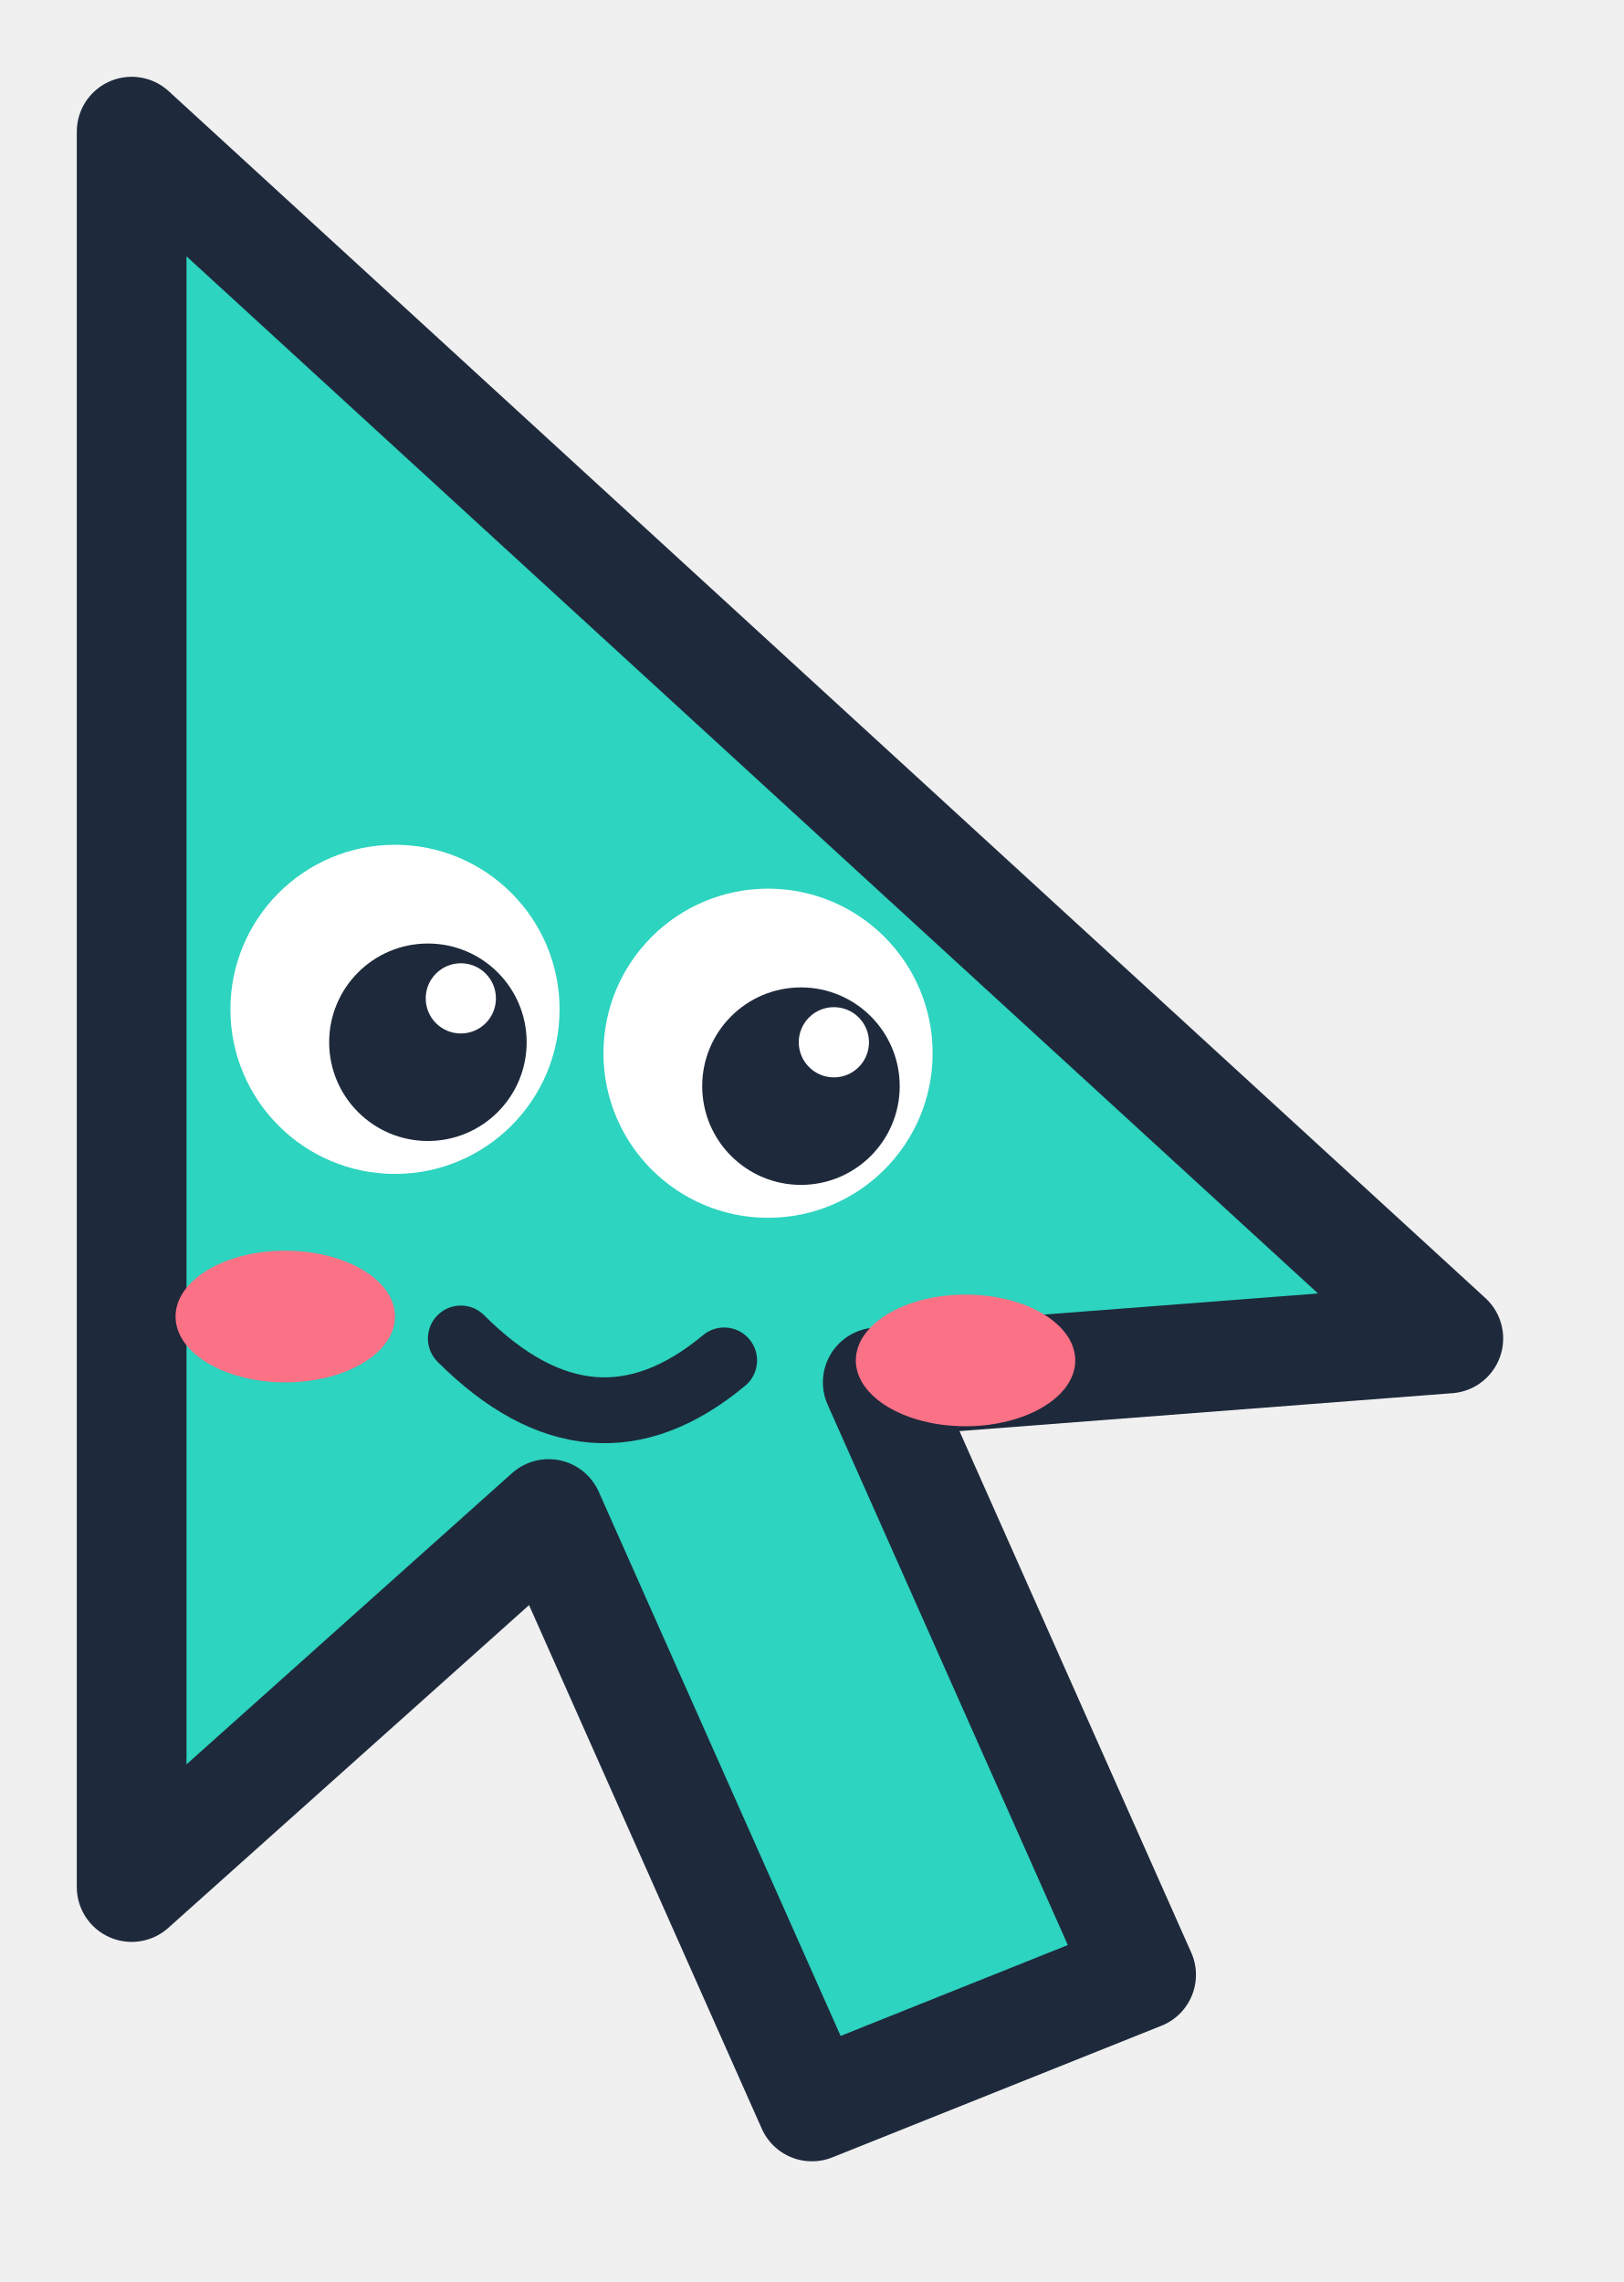
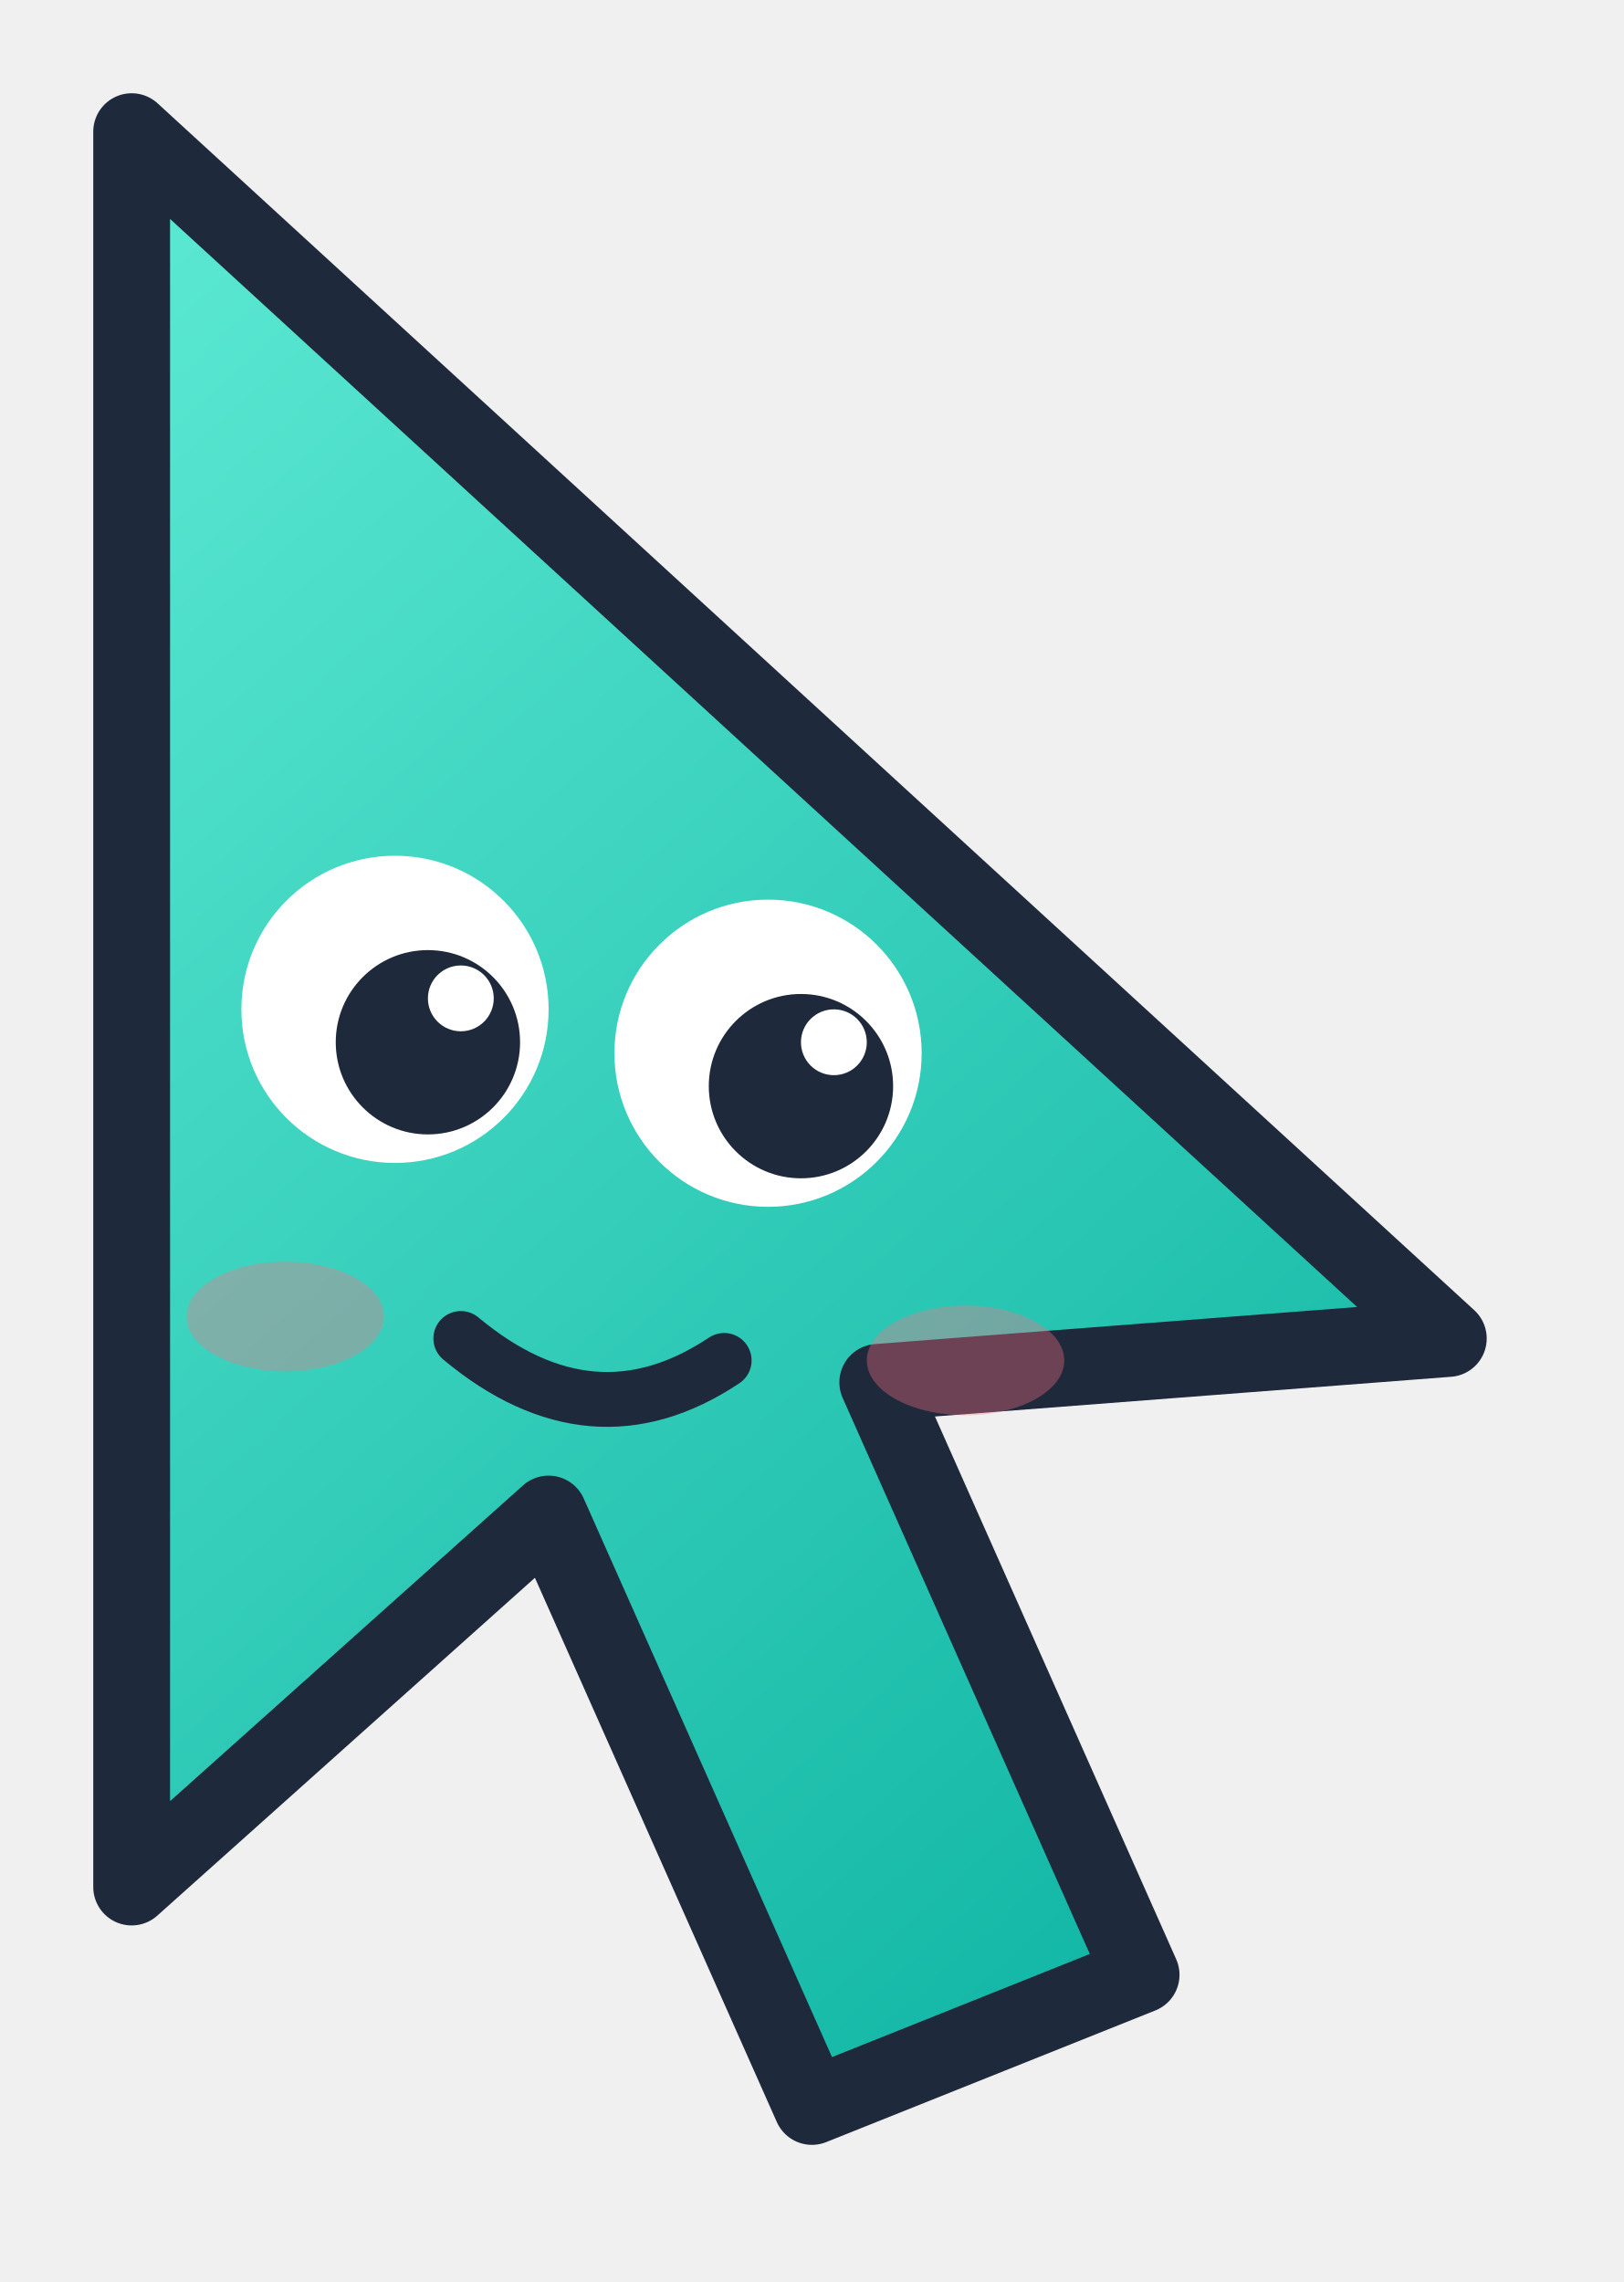
<svg xmlns="http://www.w3.org/2000/svg" viewBox="-6 -6 74 104" width="74" height="104">
  <style>
    .eye { transform-box: fill-box; transform-origin: center; animation: blink 4.5s infinite; }
    @keyframes blink { 0%, 92%, 100% { transform: scaleY(1); } 95% { transform: scaleY(0.1); } }
  </style>
-   <path d="M0 0 L0 80 L19 63 L31 90 L46 84 L34 57 L60 55 Z" fill="#2DD4BF" stroke="#1E293B" stroke-width="5" stroke-linejoin="round" />
+   <defs>
+     <linearGradient id="body" x1="0" y1="0" x2="0.6" y2="1">
+       <stop offset="0" stop-color="#5EEAD4" />
+       <stop offset="1" stop-color="#14B8A6" />
+     </linearGradient>
+   </defs>
+   <path d="M0 0 L0 80 L19 63 L31 90 L46 84 L34 57 L60 55 Z" fill="url(#body)" stroke="#1E293B" stroke-width="3.5" stroke-linejoin="round" />
  <g class="eye">
-     <circle cx="12" cy="40" r="7.5" fill="#FFFFFF" />
-     <circle cx="13.5" cy="41.5" r="4.5" fill="#1E293B" />
-     <circle cx="15" cy="39.5" r="1.6" fill="#FFFFFF" />
+     <circle cx="12" cy="40" r="7" fill="#FFFFFF" />
+     <circle cx="13.5" cy="41.5" r="4.2" fill="#1E293B" />
+     <circle cx="15" cy="39.5" r="1.5" fill="#FFFFFF" />
  </g>
  <g class="eye">
-     <circle cx="29" cy="42" r="7.5" fill="#FFFFFF" />
-     <circle cx="30.5" cy="43.5" r="4.5" fill="#1E293B" />
-     <circle cx="32" cy="41.5" r="1.6" fill="#FFFFFF" />
+     <circle cx="29" cy="42" r="7" fill="#FFFFFF" />
+     <circle cx="30.5" cy="43.5" r="4.2" fill="#1E293B" />
+     <circle cx="32" cy="41.5" r="1.5" fill="#FFFFFF" />
  </g>
-   <ellipse cx="7" cy="54" rx="5" ry="3" fill="#FB7185" />
-   <ellipse cx="38" cy="56" rx="5" ry="3" fill="#FB7185" />
-   <path d="M15 55 Q21 61 27 56" fill="none" stroke="#1E293B" stroke-width="3" stroke-linecap="round" />
+   <ellipse cx="7" cy="54" rx="4.5" ry="2.5" fill="#FB7185" opacity="0.35" />
+   <ellipse cx="38" cy="56" rx="4.5" ry="2.5" fill="#FB7185" opacity="0.35" />
+   <path d="M15 55 Q21 60 27 56" fill="none" stroke="#1E293B" stroke-width="2.5" stroke-linecap="round" />
</svg>
